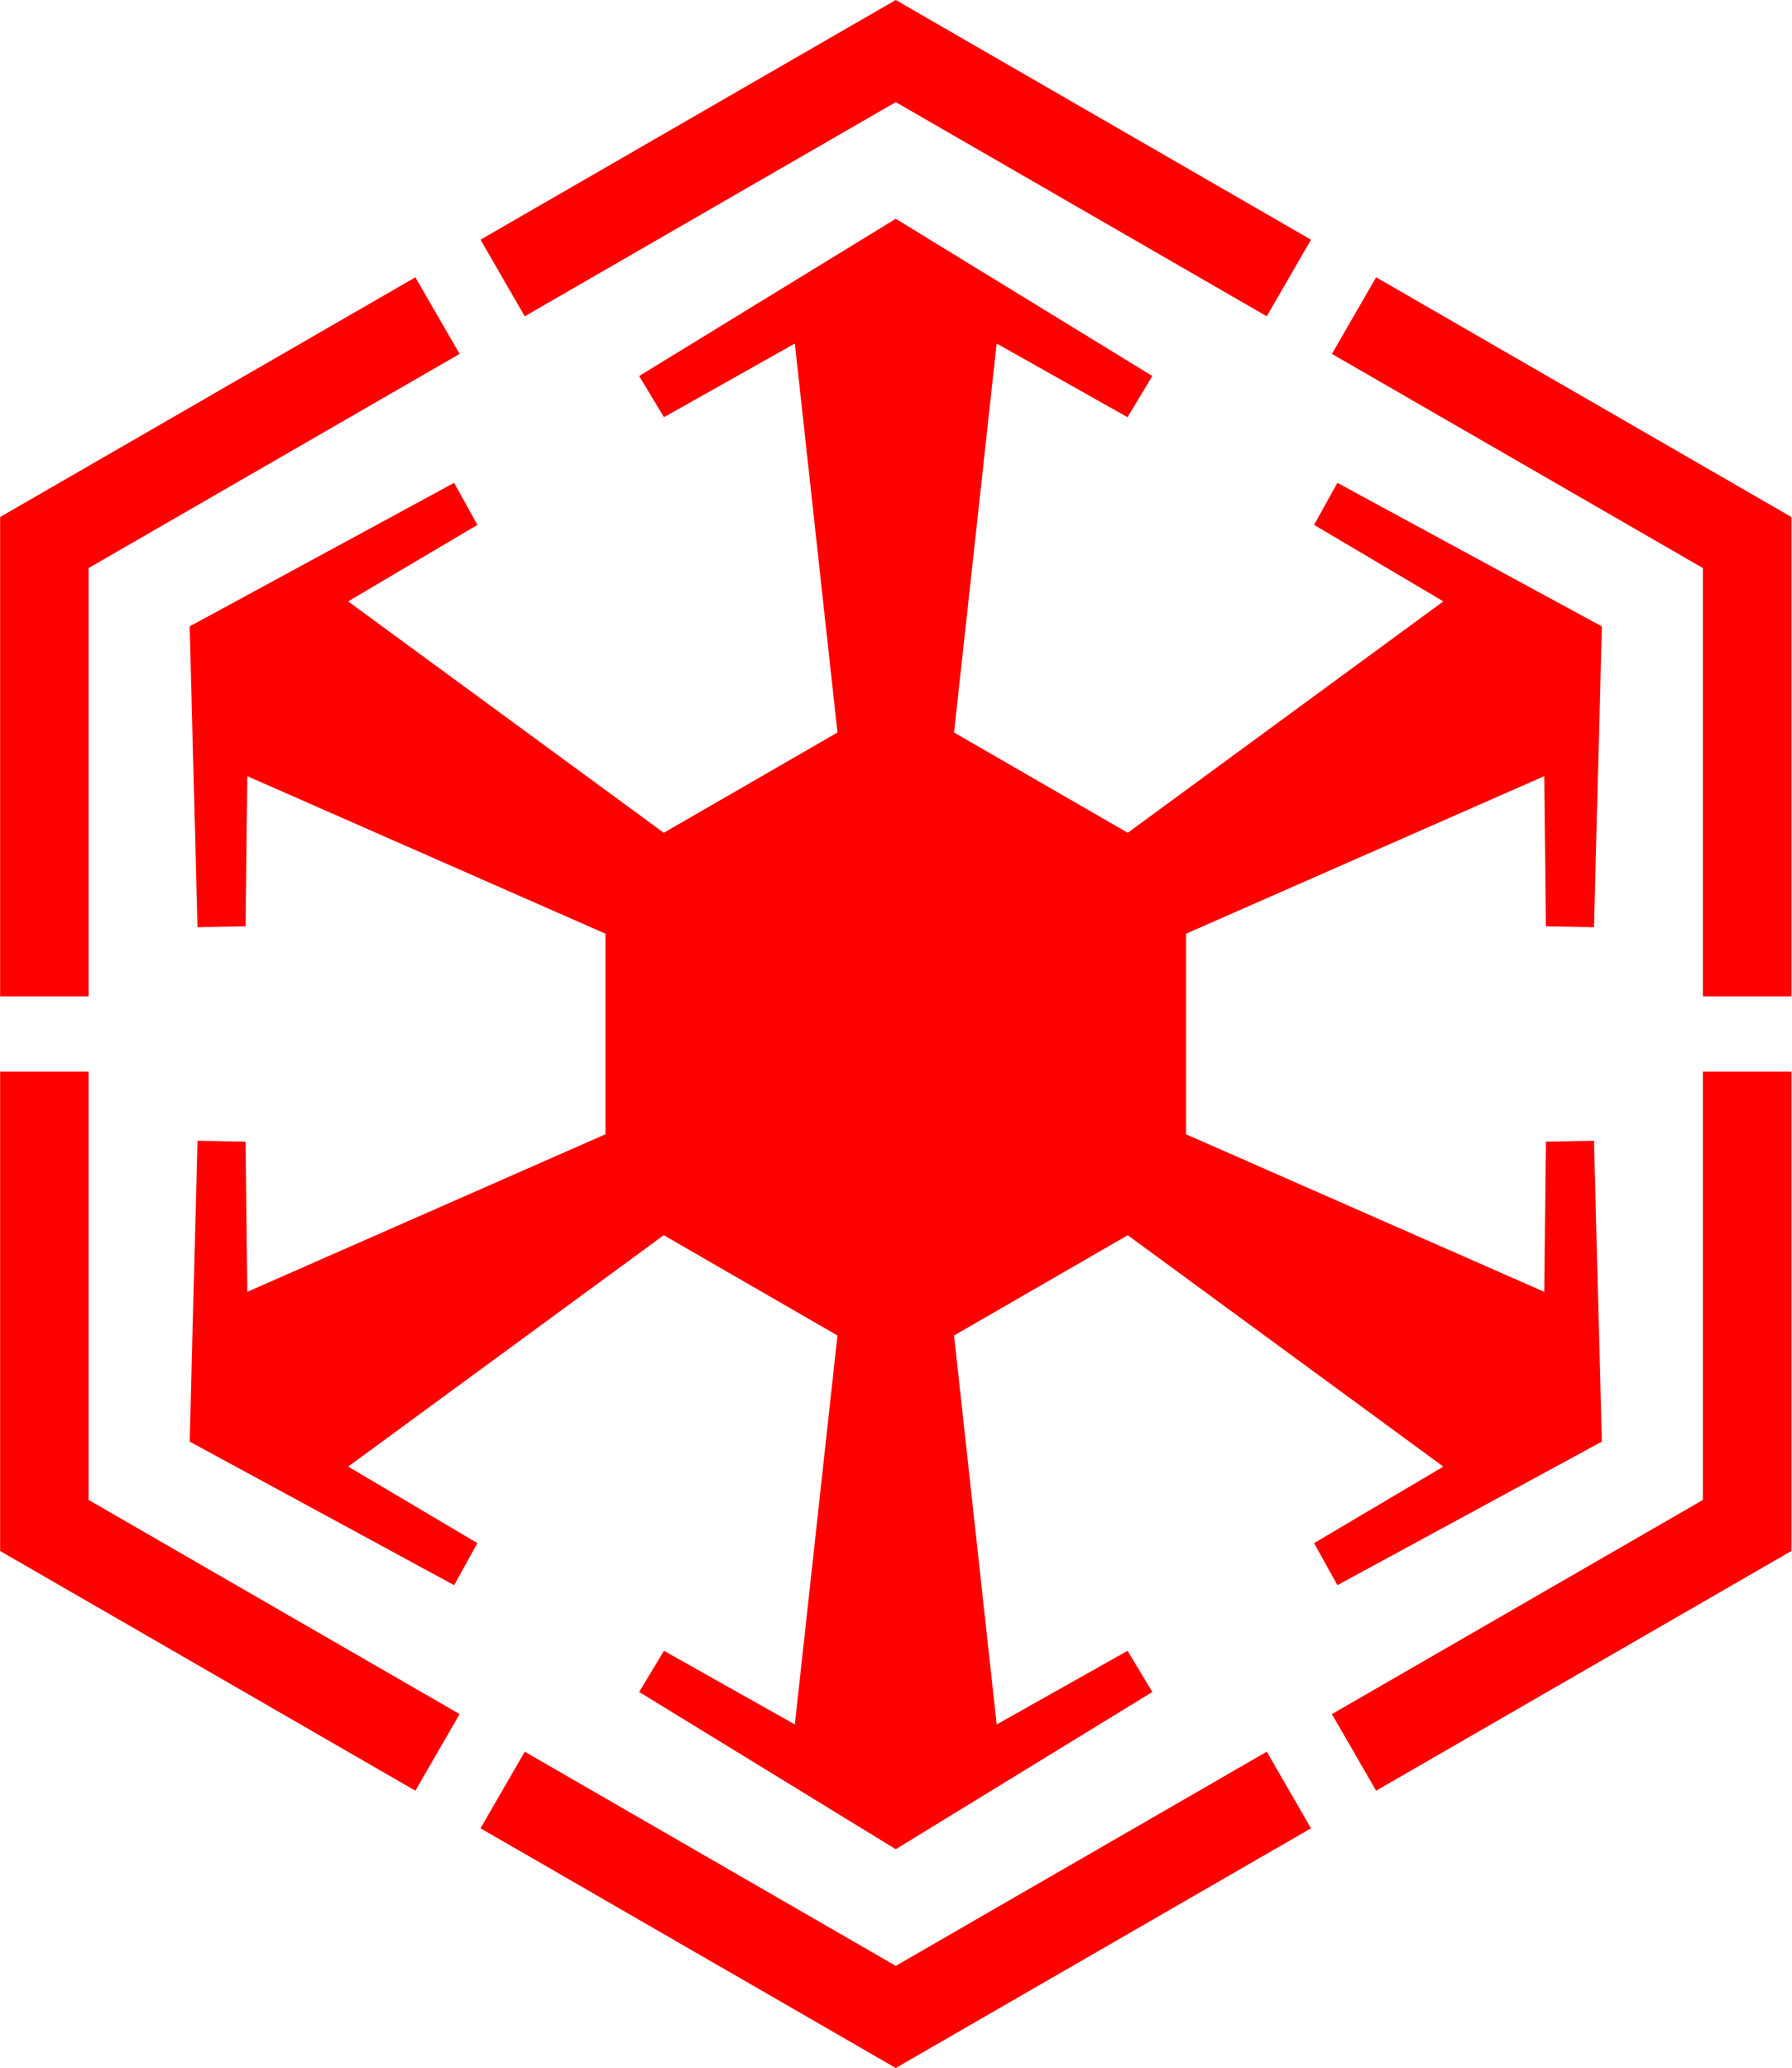
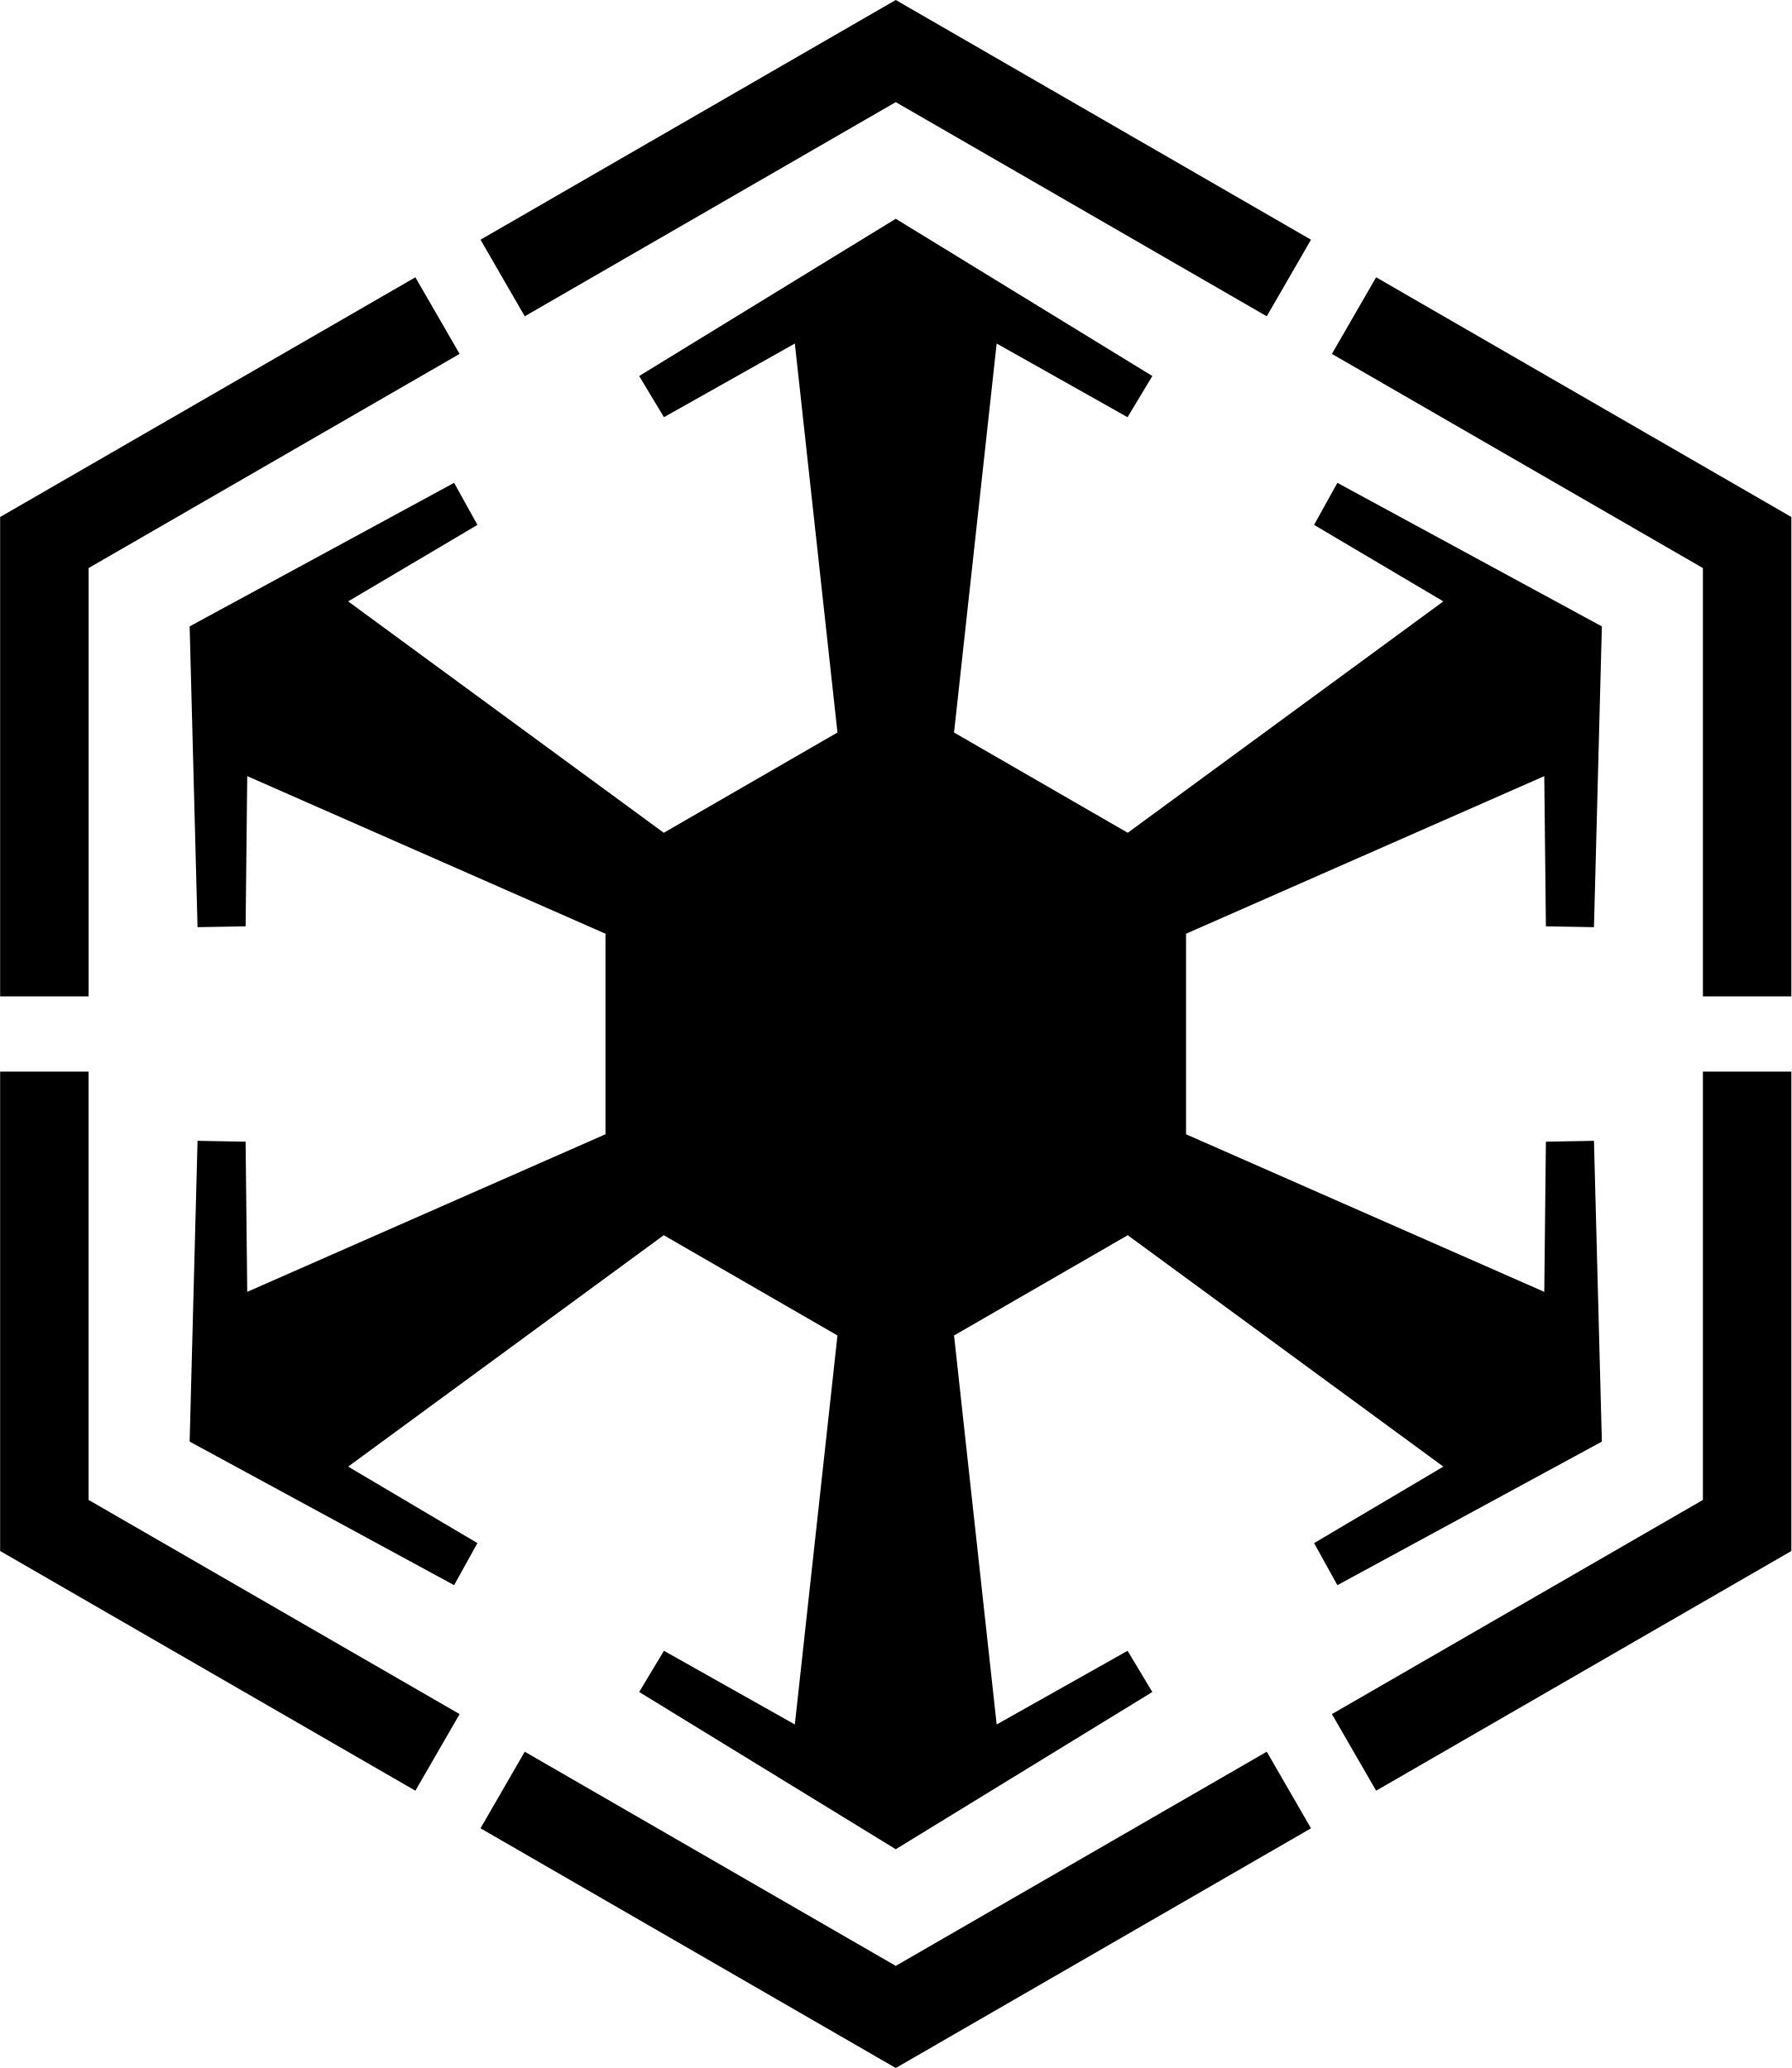
<svg xmlns="http://www.w3.org/2000/svg" width="100%" height="100%" viewBox="0 0 685.9 792">
  <defs>
    <clipPath id="A">
      <path d="M0 0h685.898v792H0zm0 0" />
    </clipPath>
  </defs>
  <g clip-path="url(#A)">
-     <path d="M343 0l159.004 91.801-16.937 29.332L343 39.113l-142.066 82.02-16.937-29.332zm183.945 106.199l159 91.801v183.602h-33.871V217.555l-142.066-82.02zm159 304.199V594l-159 91.801-16.938-29.336 142.066-82.02V410.398zM502.004 700.199L343 792l-159.004-91.801 16.938-29.332L343 752.887l142.066-82.02zm-342.949-14.398L.055 594V410.398h33.871v164.047l142.066 82.02zm-159-304.199V198l159-91.801 16.938 29.336-142.066 82.02v164.047zM320.707 280.52l-66.57 38.434v-.039L133.313 230.32l49.5-29.301-8.922-16.105-101.273 54.98 3.023 115.195 18.406-.328.625-57.516 137.141 60.336.031-.016v76.867l-.031-.016-137.141 60.336-.625-57.516-18.406-.328-3.023 115.195 101.273 54.98 8.922-16.105-49.5-29.301 120.824-88.594v-.039l66.57 38.434-.031.02-16.316 148.938-50.121-28.219-9.488 15.777L343 708.215l98.25-60.219-9.488-15.777-50.121 28.219L365.324 511.5l-.031-.02 66.57-38.434v.039l120.824 88.594-49.5 29.301 8.922 16.105 101.273-54.98-3.023-115.195-18.406.328-.625 57.516-137.141-60.336-.031.016v-76.867l.031.016 137.141-60.336.625 57.516 18.406.328 3.023-115.195-101.273-54.98-8.922 16.105 49.5 29.301-120.824 88.594v.039l-66.57-38.434.031-.02 16.316-148.937 50.121 28.219 9.488-15.777L343 83.785l-98.25 60.219 9.488 15.777 50.121-28.219L320.676 280.5zm0 0" fill-rule="evenodd" fill="red" />
+     <path d="M343 0l159.004 91.801-16.937 29.332L343 39.113l-142.066 82.02-16.937-29.332zm183.945 106.199l159 91.801v183.602h-33.871V217.555l-142.066-82.02zm159 304.199V594l-159 91.801-16.938-29.336 142.066-82.02V410.398zM502.004 700.199L343 792l-159.004-91.801 16.938-29.332L343 752.887l142.066-82.02zm-342.949-14.398L.055 594V410.398h33.871v164.047l142.066 82.02zm-159-304.199V198l159-91.801 16.938 29.336-142.066 82.02v164.047zM320.707 280.52l-66.57 38.434v-.039L133.313 230.32l49.5-29.301-8.922-16.105-101.273 54.98 3.023 115.195 18.406-.328.625-57.516 137.141 60.336.031-.016v76.867l-.031-.016-137.141 60.336-.625-57.516-18.406-.328-3.023 115.195 101.273 54.98 8.922-16.105-49.5-29.301 120.824-88.594v-.039l66.57 38.434-.031.02-16.316 148.938-50.121-28.219-9.488 15.777L343 708.215l98.25-60.219-9.488-15.777-50.121 28.219L365.324 511.5l-.031-.02 66.57-38.434v.039l120.824 88.594-49.5 29.301 8.922 16.105 101.273-54.98-3.023-115.195-18.406.328-.625 57.516-137.141-60.336-.031.016v-76.867l.031.016 137.141-60.336.625 57.516 18.406.328 3.023-115.195-101.273-54.98-8.922 16.105 49.5 29.301-120.824 88.594v.039l-66.57-38.434.031-.02 16.316-148.937 50.121 28.219 9.488-15.777L343 83.785l-98.25 60.219 9.488 15.777 50.121-28.219L320.676 280.5zm0 0" />
  </g>
</svg>
